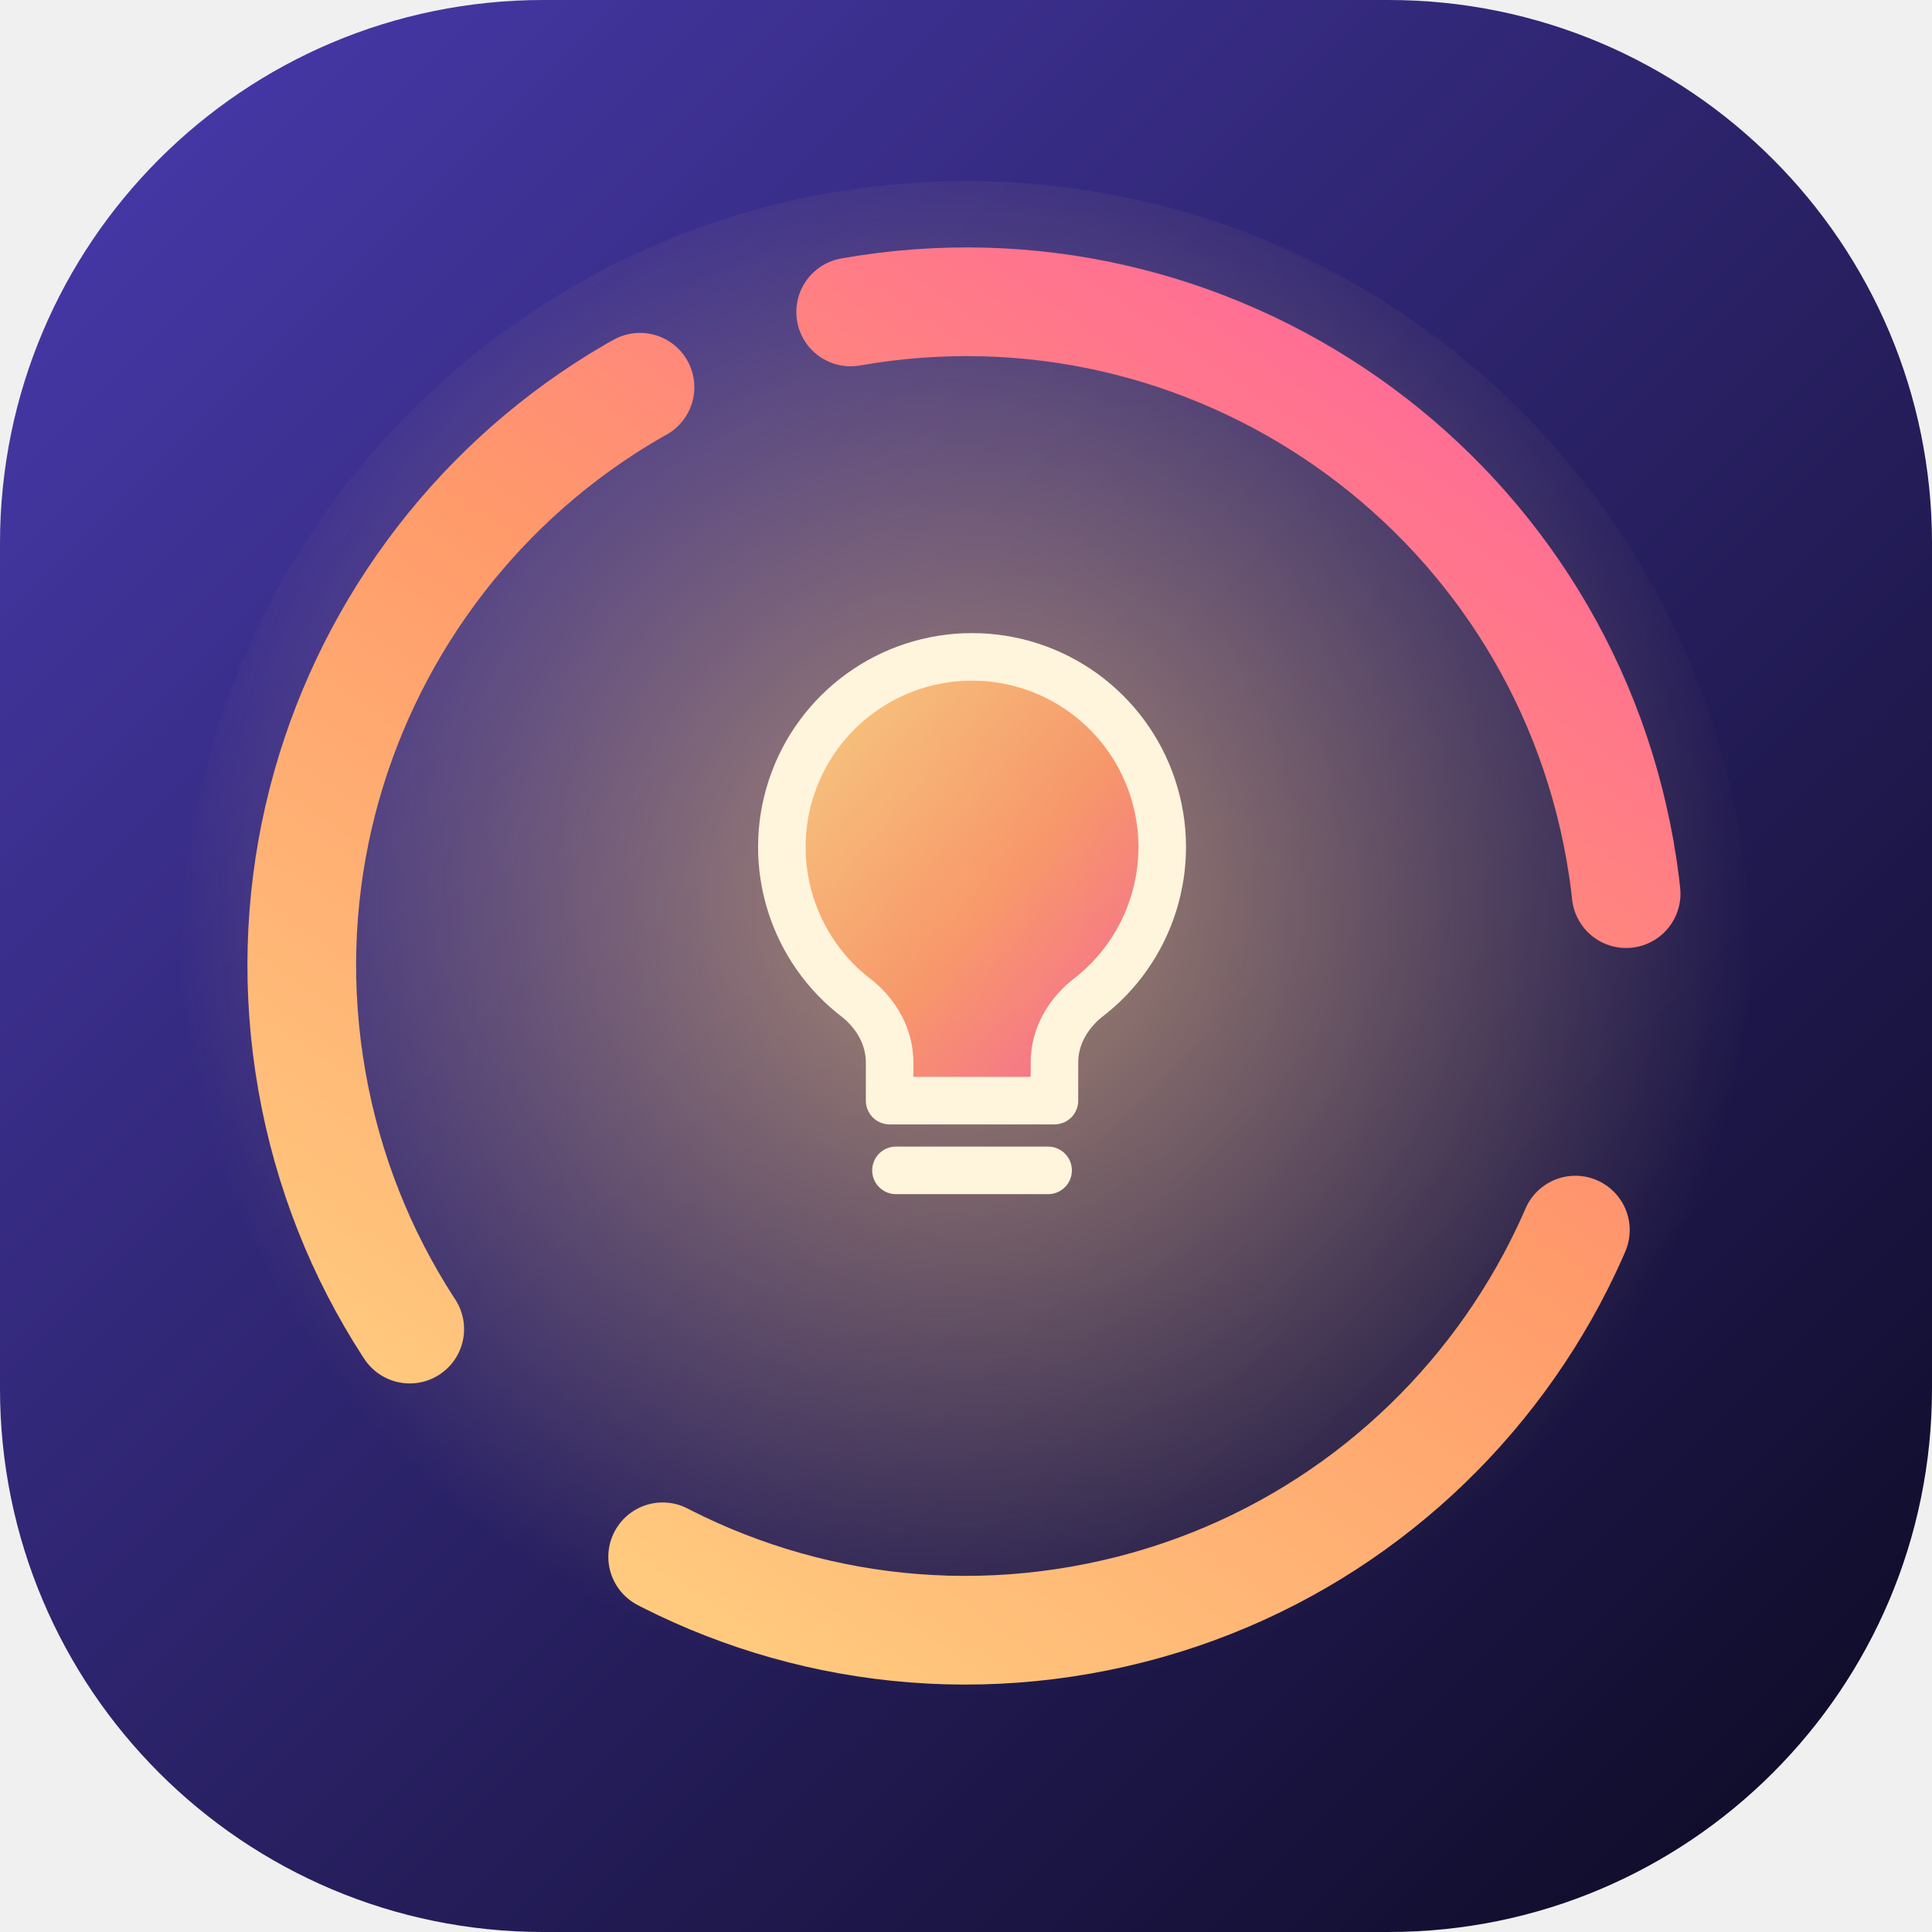
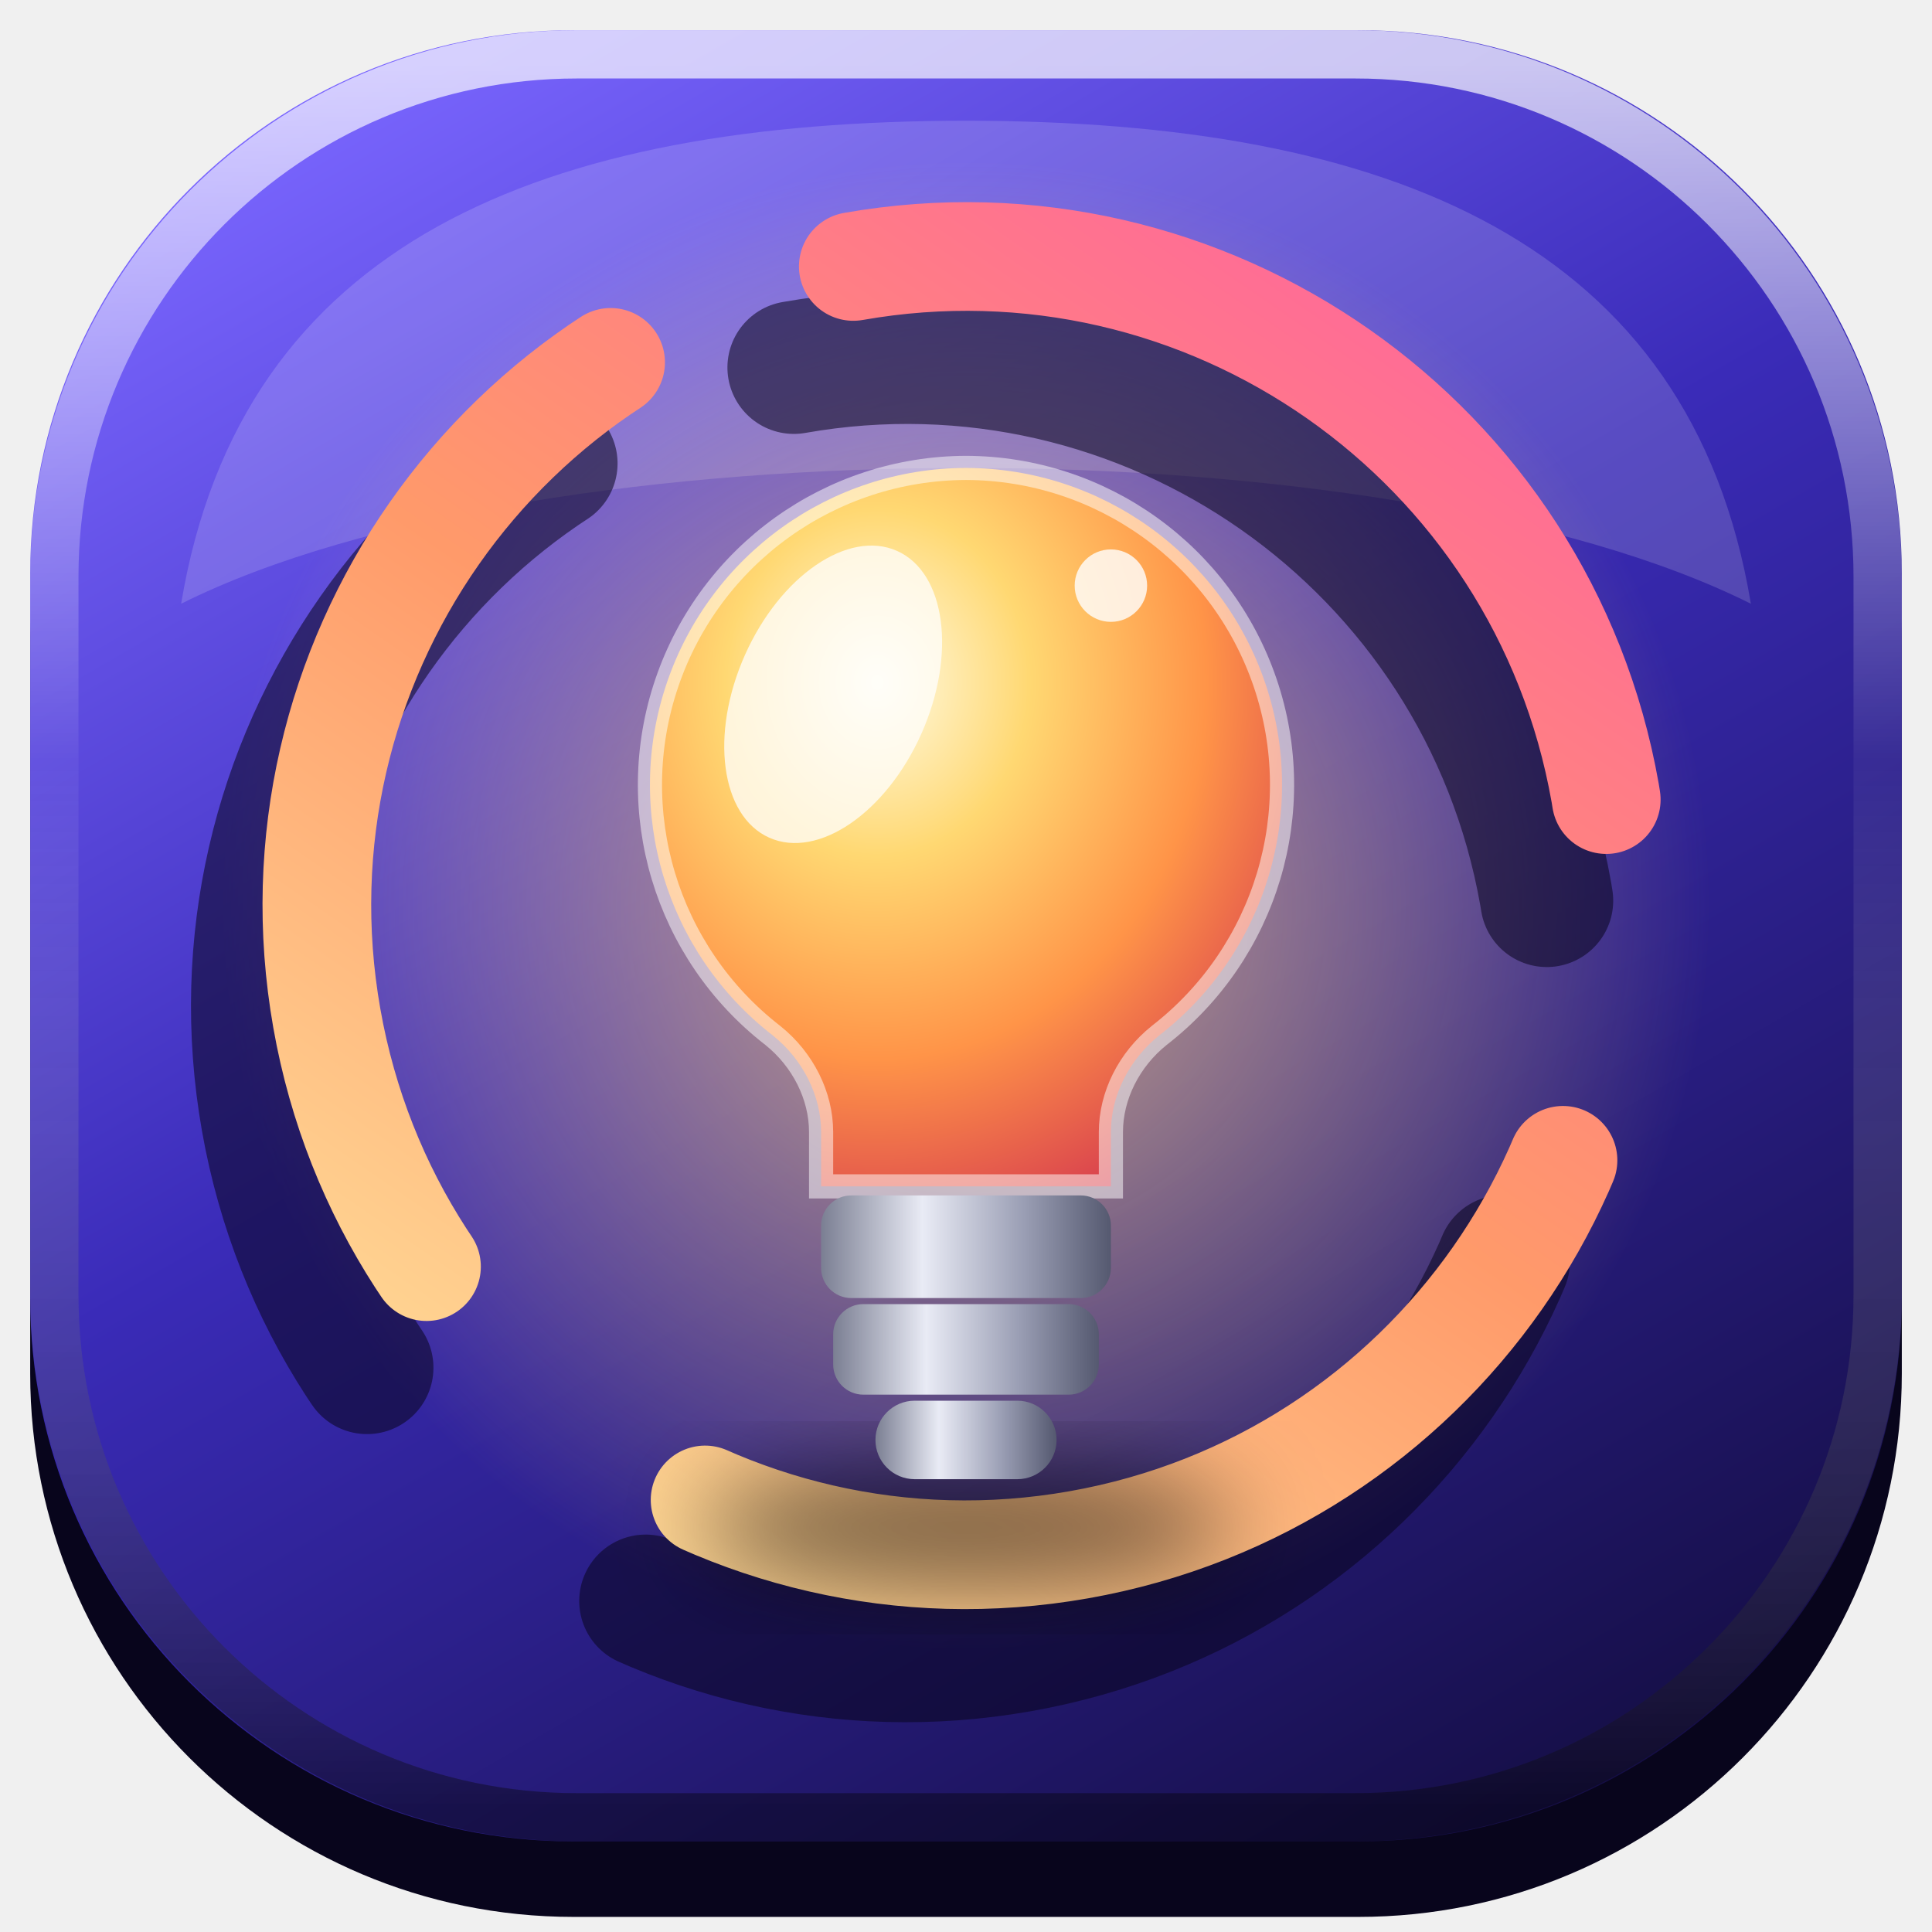
<svg xmlns="http://www.w3.org/2000/svg" viewBox="0 0 64 64" aria-hidden="true">
  <defs>
-     <linearGradient id="lgA" x1="0" y1="0" x2="1" y2="1">
-       <stop offset="0" stop-color="#4a3bb0" />
-       <stop offset="1" stop-color="#0b0920" />
+     <linearGradient id="l3t" x1=".2" y1="0" x2=".8" y2="1">
+       <stop offset="0" stop-color="#7a66ff" />
+       <stop offset=".45" stop-color="#3a2bb8" />
+       <stop offset="1" stop-color="#150e45" />
    </linearGradient>
-     <linearGradient id="lgB" x1="0" y1="0" x2="1" y2="1">
-       <stop offset="0" stop-color="#ffd884" />
-       <stop offset=".55" stop-color="#ff9a6a" />
+     <linearGradient id="l3e" x1="0" y1="0" x2="0" y2="1">
+       <stop offset="0" stop-color="#fff" stop-opacity=".7" />
+       <stop offset=".4" stop-color="#fff" stop-opacity=".05" />
+       <stop offset="1" stop-color="#000" stop-opacity=".4" />
+     </linearGradient>
+     <radialGradient id="l3g" cx=".5" cy=".5" r=".5">
+       <stop offset="0" stop-color="#ffd27a" stop-opacity=".75" />
+       <stop offset="1" stop-color="#ffd27a" stop-opacity="0" />
+     </radialGradient>
+     <radialGradient id="l3b" cx=".36" cy=".3" r=".8">
+       <stop offset="0" stop-color="#fffbe6" />
+       <stop offset=".3" stop-color="#ffd872" />
+       <stop offset=".65" stop-color="#ff9448" />
+       <stop offset="1" stop-color="#d63b4e" />
+     </radialGradient>
+     <linearGradient id="l3m" x1="0" y1="0" x2="1" y2="0">
+       <stop offset="0" stop-color="#7b7f93" />
+       <stop offset=".35" stop-color="#e9ebf5" />
+       <stop offset=".7" stop-color="#9a9eb4" />
+       <stop offset="1" stop-color="#555970" />
+     </linearGradient>
+     <linearGradient id="l3r" x1="0" y1="0" x2="1" y2="1">
+       <stop offset="0" stop-color="#ffe9a0" />
+       <stop offset=".5" stop-color="#ff9a6a" />
      <stop offset="1" stop-color="#ff5fa2" />
    </linearGradient>
-     <radialGradient id="lgC" cx=".5" cy=".46" r=".5">
-       <stop offset="0" stop-color="#ffcf7a" stop-opacity=".6" />
-       <stop offset="1" stop-color="#ffcf7a" stop-opacity="0" />
-     </radialGradient>
+     <filter id="l3s" x="-30%" y="-30%" width="160%" height="160%">
+       <feGaussianBlur stdDeviation="1.6" />
+     </filter>
  </defs>
-   <rect width="64" height="64" rx="18" fill="url(#lgA)" />
-   <circle cx="32" cy="32" r="26" fill="url(#lgC)" />
-   <circle cx="32" cy="32" r="22" fill="none" stroke="url(#lgB)" stroke-width="3.6" stroke-linecap="round" stroke-dasharray="36 11.4" transform="rotate(-100 32 32)" />
-   <g transform="translate(19.6 18.4) scale(1.05)">
-     <path d="M12 3.2a6 6 0 0 0-3.6 10.8c.6.5 1 1.2 1 2v1.2h5.2V16c0-.8.4-1.5 1-2A6 6 0 0 0 12 3.2z" fill="url(#lgB)" fill-opacity=".92" stroke="#fff4dc" stroke-width="1.5" stroke-linejoin="round" />
-     <path d="M9.6 19.4h4.8" stroke="#fff4dc" stroke-width="1.5" stroke-linecap="round" />
-   </g>
+   <rect x="1" y="3.5" width="62" height="60" rx="18" fill="#08051c" />
+   <rect x="1" y="1" width="62" height="60" rx="18" fill="url(#l3t)" />
+   <rect x="1.8" y="1.8" width="60.4" height="58.4" rx="17.3" fill="none" stroke="url(#l3e)" stroke-width="1.6" />
+   <path d="M6 20C8 8 18 4 32 4s24 4 26 16C46 14 18 14 6 20z" fill="#fff" fill-opacity=".16" />
+   <circle cx="32" cy="30" r="25" fill="url(#l3g)" />
+   <circle cx="32" cy="31" r="21.5" fill="none" stroke="#08051c" stroke-opacity=".55" stroke-width="4.4" stroke-dasharray="34 12.2" stroke-linecap="round" transform="rotate(-100 32 33)" />
+   <circle cx="32" cy="30" r="21.5" fill="none" stroke="url(#l3r)" stroke-width="3.6" stroke-dasharray="34 12.2" stroke-linecap="round" transform="rotate(-100 32 30)" />
+   <ellipse cx="32" cy="50.6" rx="9" ry="2.2" fill="#000" fill-opacity=".5" filter="url(#l3s)" />
+   <path d="M32 15.5a10.5 10.5 0 0 0-6.4 18.8c1 .8 1.6 2 1.6 3.2v1.8h9.6v-1.8c0-1.2.6-2.4 1.6-3.2A10.5 10.5 0 0 0 32 15.5z" fill="url(#l3b)" />
+   <path d="M32 15.5a10.5 10.5 0 0 0-6.4 18.8c1 .8 1.6 2 1.6 3.2v1.8h9.6v-1.8c0-1.2.6-2.4 1.6-3.2A10.5 10.5 0 0 0 32 15.5z" fill="none" stroke="#fff" stroke-opacity=".5" stroke-width=".8" />
+   <rect x="27.2" y="39.6" width="9.6" height="3.4" rx="1" fill="url(#l3m)" />
+   <rect x="27.6" y="43.2" width="8.8" height="3" rx="1" fill="url(#l3m)" />
+   <rect x="29" y="46.4" width="6" height="2.6" rx="1.3" fill="url(#l3m)" />
+   <ellipse cx="27.6" cy="23" rx="3.2" ry="5.2" fill="#fff" fill-opacity=".75" transform="rotate(24 27.6 23)" />
+   <circle cx="36.8" cy="19.4" r="1.2" fill="#fff" fill-opacity=".8" />
</svg>
